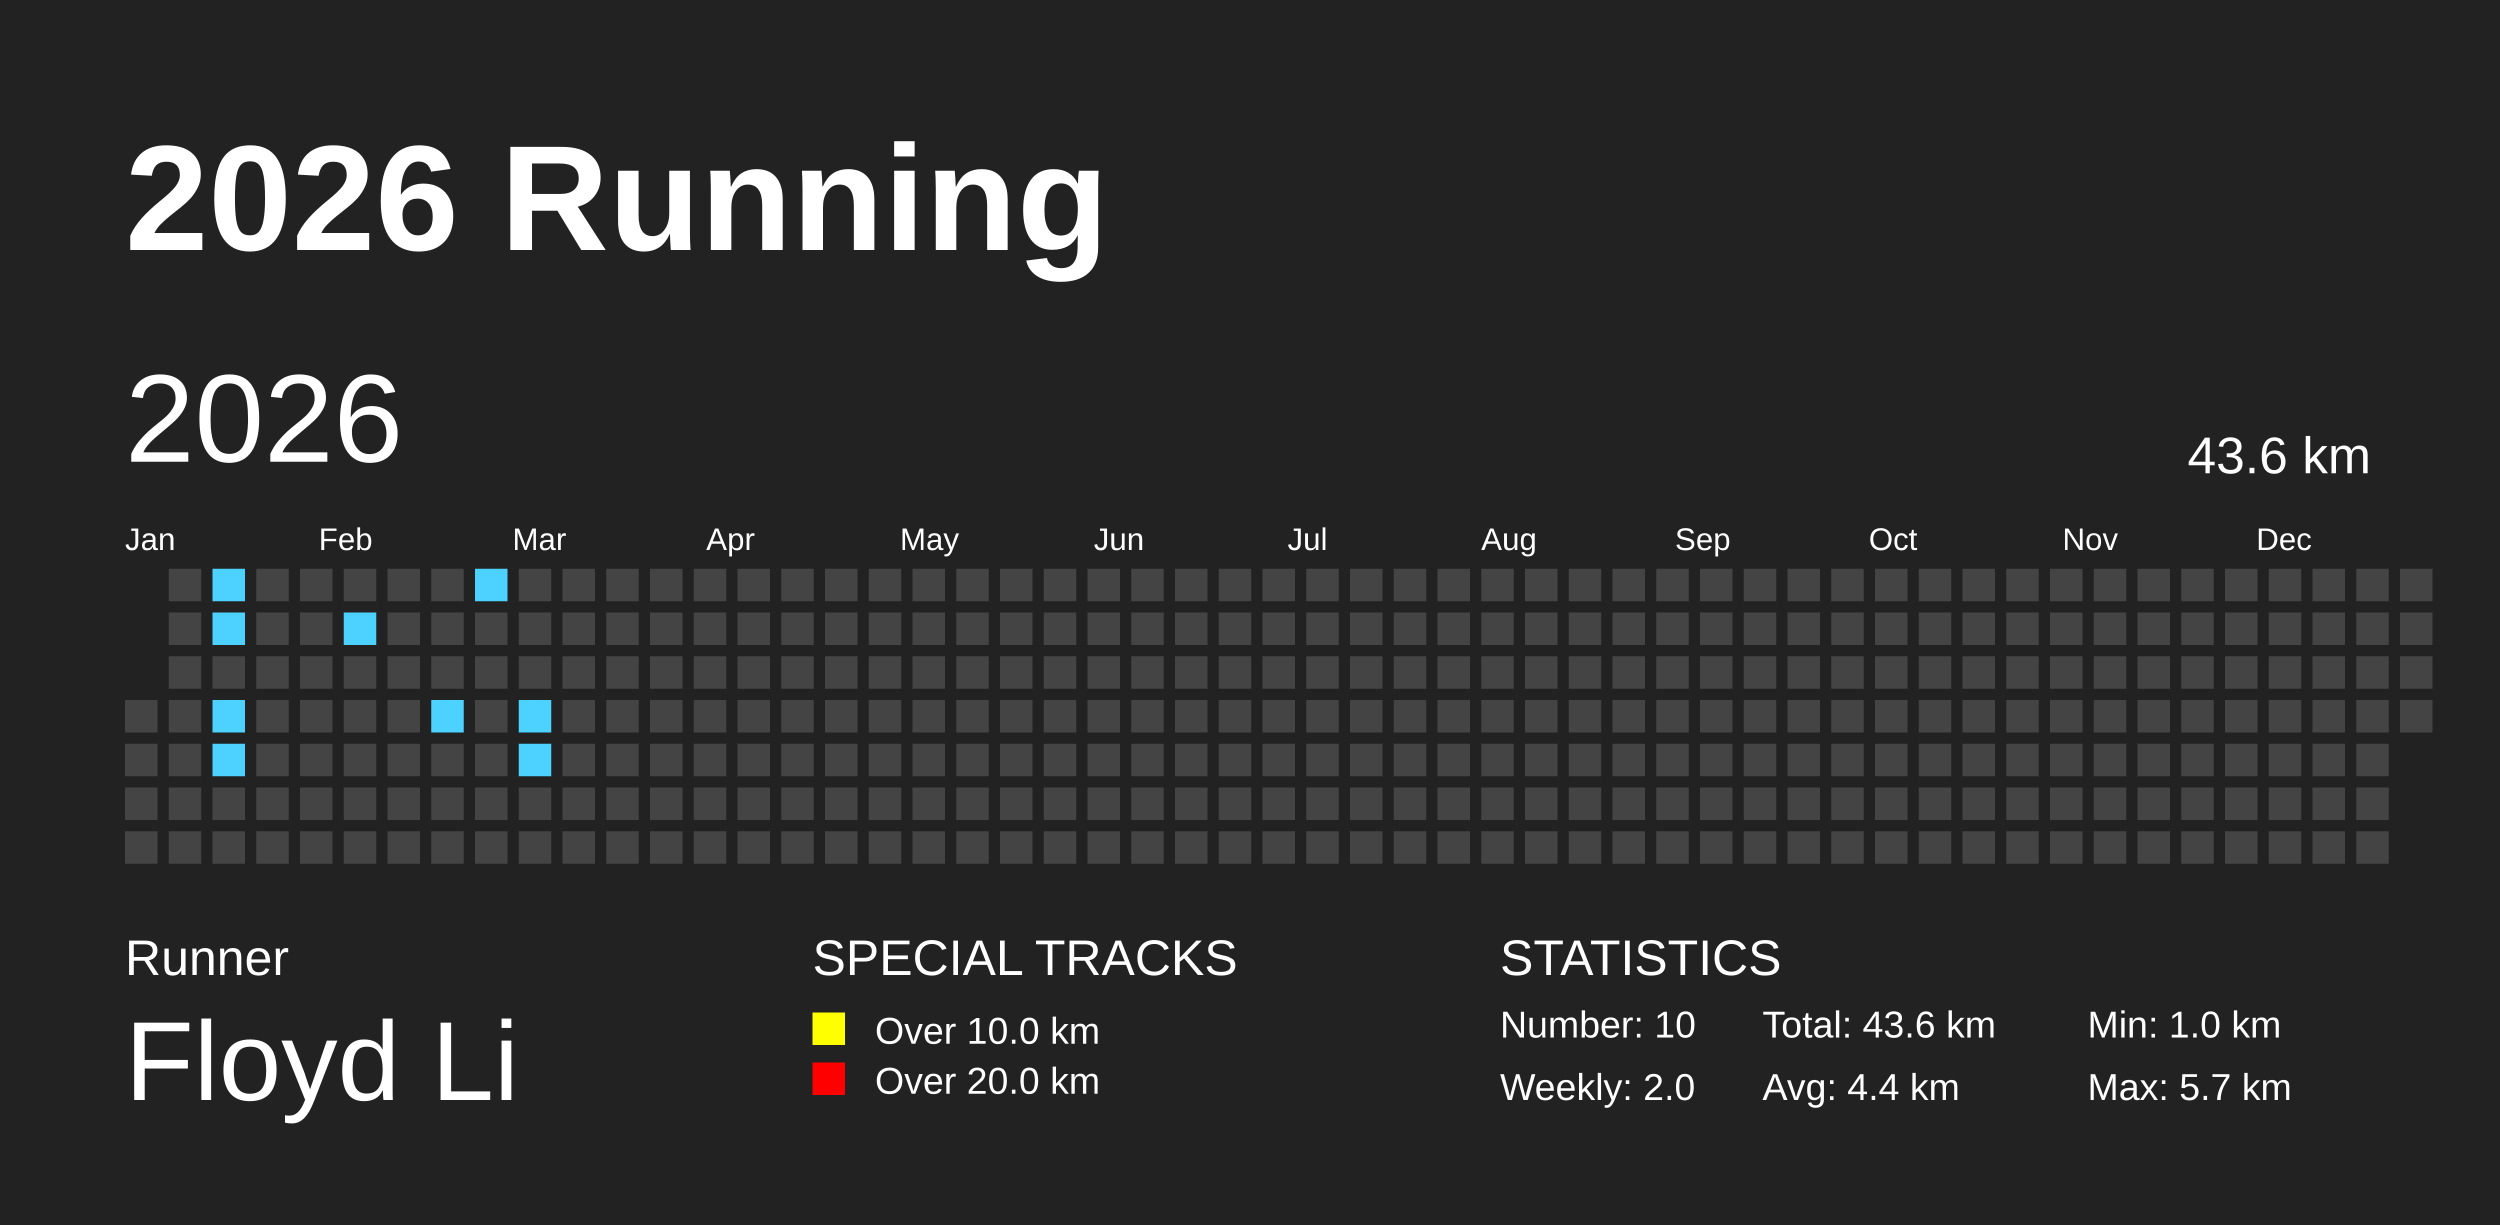
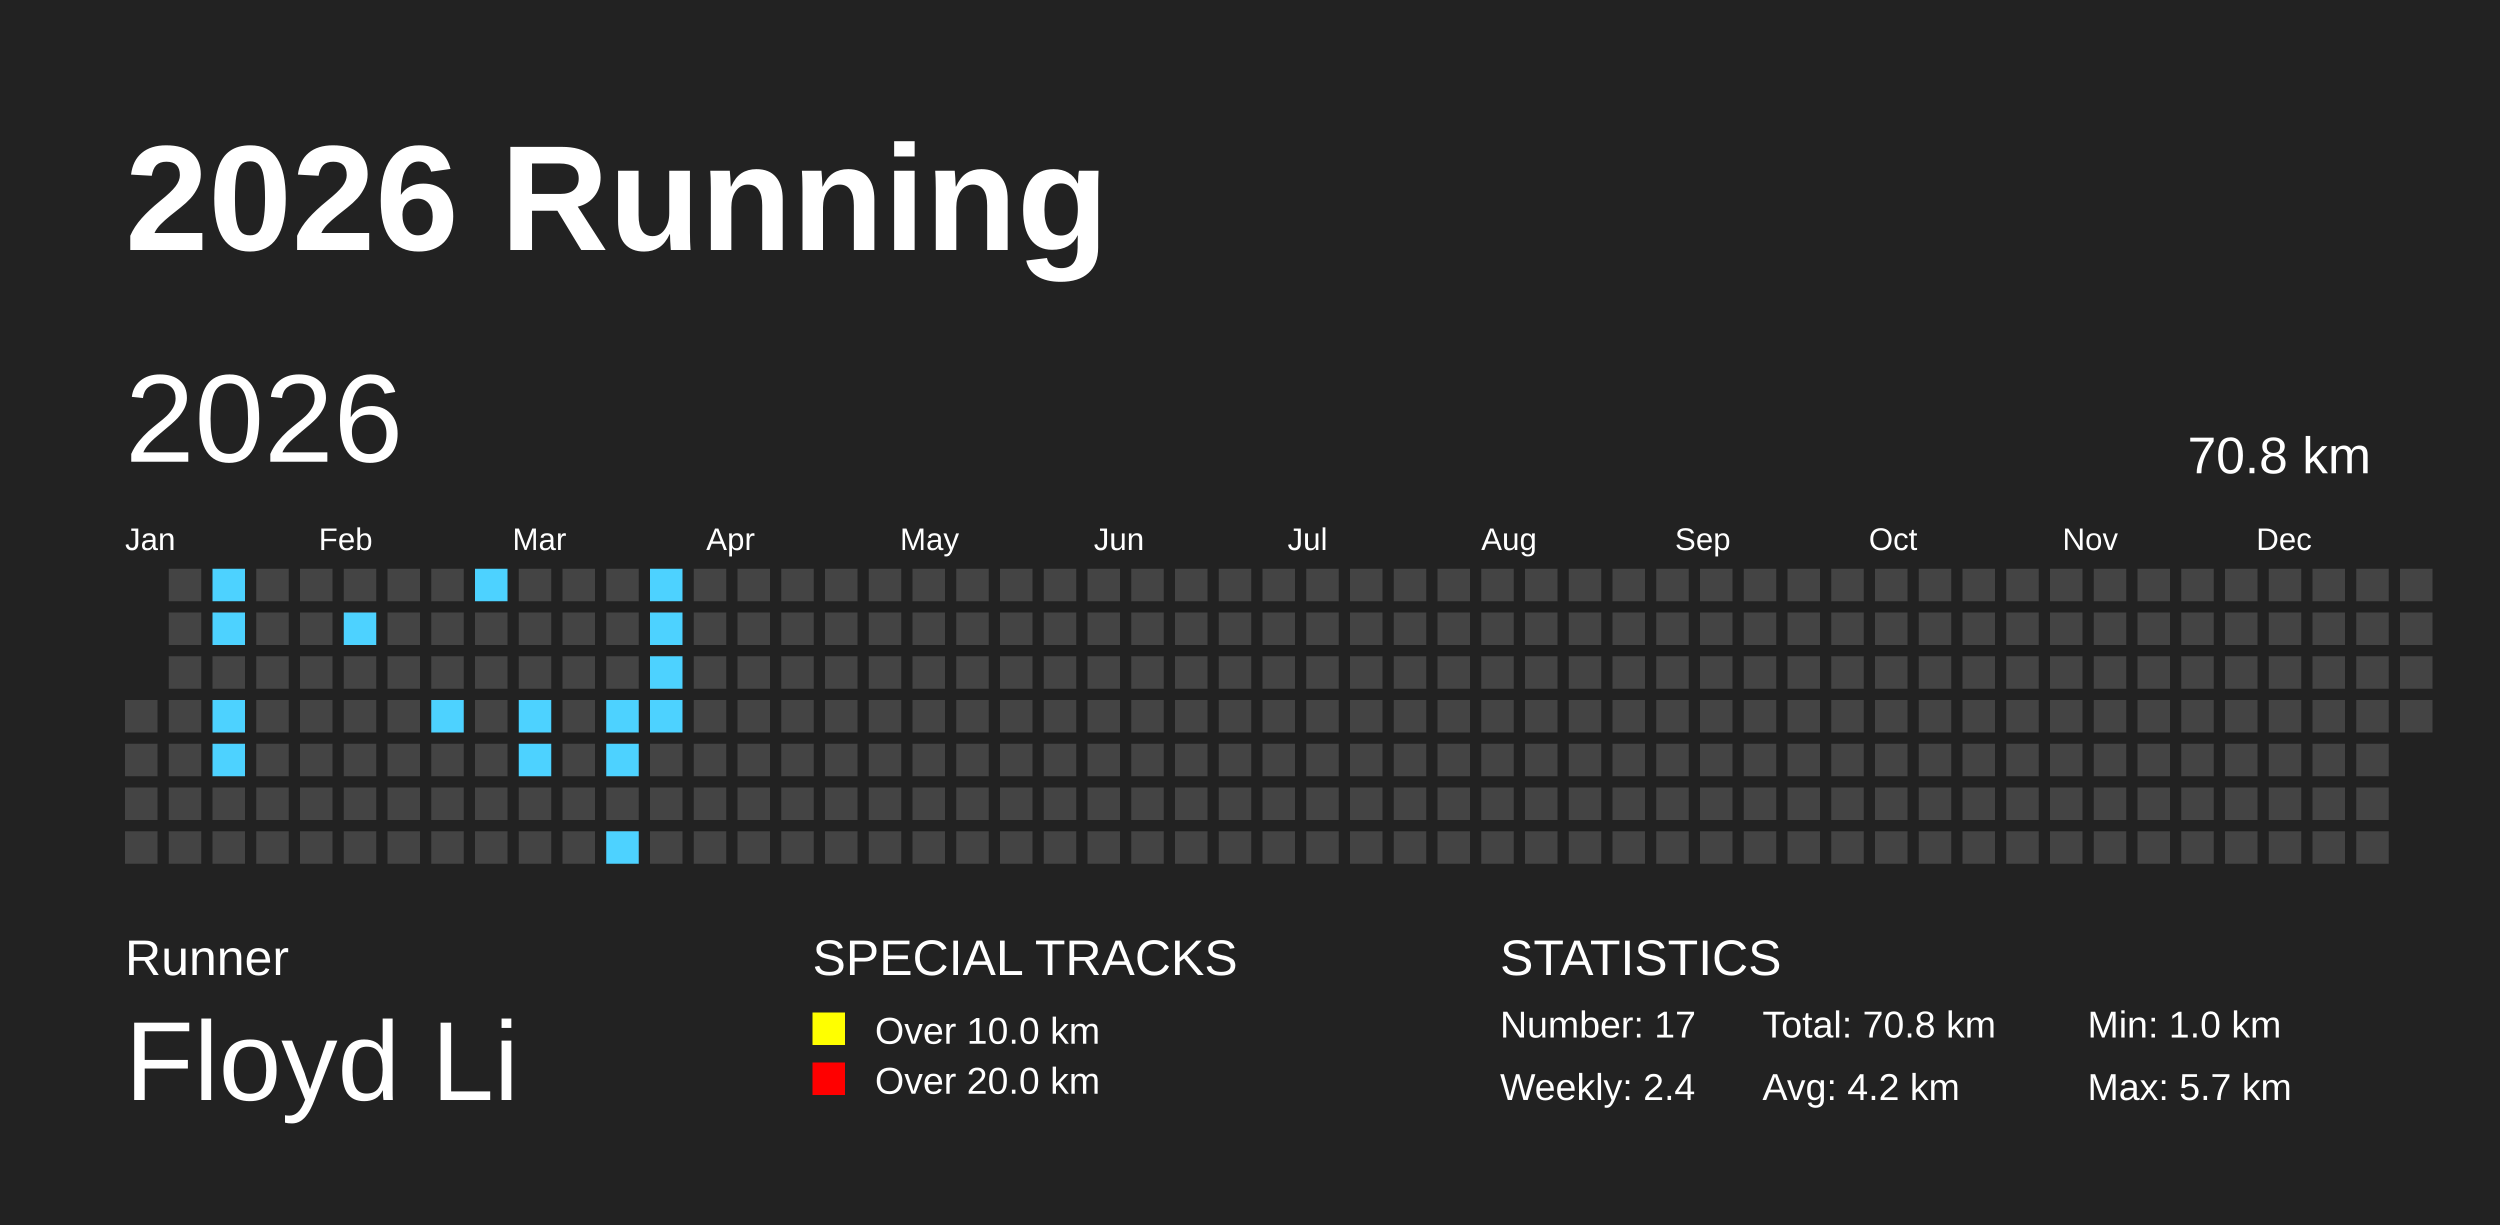
<svg xmlns="http://www.w3.org/2000/svg" baseProfile="full" height="98mm" version="1.1" viewBox="0,0,200,98" width="200mm">
  <defs />
  <rect fill="#222222" height="98" width="200" x="0" y="0" />
  <text fill="#FFFFFF" style="font-size:12px; font-family:Arial; font-weight:bold;" x="10" y="20">2026 Running</text>
  <text fill="#FFFFFF" style="font-size:4px; font-family:Arial" x="10" y="78">Runner</text>
  <text fill="#FFFFFF" style="font-size:9px; font-family:Arial" x="10" y="88">Floyd Li</text>
  <text fill="#FFFFFF" style="font-size:4px; font-family:Arial" x="65" y="78">SPECIAL TRACKS</text>
  <rect fill="yellow" height="2.6" width="2.6" x="65" y="81" />
  <text fill="#FFFFFF" style="font-size:3px; font-family:Arial" x="70" y="83.5">Over 10.0 km</text>
  <rect fill="red" height="2.6" width="2.6" x="65" y="85" />
  <text fill="#FFFFFF" style="font-size:3px; font-family:Arial" x="70" y="87.5">Over 20.0 km</text>
  <text fill="#FFFFFF" style="font-size:4px; font-family:Arial" x="120" y="78">STATISTICS</text>
-   <text fill="#FFFFFF" style="font-size:3px; font-family:Arial" x="120" y="83">Number: 10</text>
-   <text fill="#FFFFFF" style="font-size:3px; font-family:Arial" x="120" y="88">Weekly: 2.0</text>
-   <text fill="#FFFFFF" style="font-size:3px; font-family:Arial" x="141" y="83">Total: 43.6 km</text>
-   <text fill="#FFFFFF" style="font-size:3px; font-family:Arial" x="141" y="88">Avg: 4.4 km</text>
+   <text fill="#FFFFFF" style="font-size:3px; font-family:Arial" x="120" y="83">Number: 17</text>
+   <text fill="#FFFFFF" style="font-size:3px; font-family:Arial" x="120" y="88">Weekly: 2.4</text>
+   <text fill="#FFFFFF" style="font-size:3px; font-family:Arial" x="141" y="83">Total: 70.8 km</text>
+   <text fill="#FFFFFF" style="font-size:3px; font-family:Arial" x="141" y="88">Avg: 4.2 km</text>
  <text fill="#FFFFFF" style="font-size:3px; font-family:Arial" x="167" y="83">Min: 1.0 km</text>
  <text fill="#FFFFFF" style="font-size:3px; font-family:Arial" x="167" y="88">Max: 5.7 km</text>
  <text dominant-baseline="hanging" fill="#FFFFFF" style="font-size:10.0px; font-family:Arial;" x="10" y="30">2026</text>
-   <text dominant-baseline="hanging" fill="#FFFFFF" style="font-size:4.125px; font-family:Arial;" x="175" y="35">43.6 km</text>
+   <text dominant-baseline="hanging" fill="#FFFFFF" style="font-size:4.125px; font-family:Arial;" x="175" y="35">70.8 km</text>
  <text fill="#FFFFFF" style="font-size:2.5px; font-family:Arial" x="10.0" y="44">Jan</text>
  <text fill="#FFFFFF" style="font-size:2.5px; font-family:Arial" x="25.5" y="44">Feb</text>
  <text fill="#FFFFFF" style="font-size:2.5px; font-family:Arial" x="41.0" y="44">Mar</text>
  <text fill="#FFFFFF" style="font-size:2.5px; font-family:Arial" x="56.5" y="44">Apr</text>
  <text fill="#FFFFFF" style="font-size:2.5px; font-family:Arial" x="72.0" y="44">May</text>
  <text fill="#FFFFFF" style="font-size:2.5px; font-family:Arial" x="87.5" y="44">Jun</text>
  <text fill="#FFFFFF" style="font-size:2.5px; font-family:Arial" x="103.0" y="44">Jul</text>
  <text fill="#FFFFFF" style="font-size:2.5px; font-family:Arial" x="118.5" y="44">Aug</text>
  <text fill="#FFFFFF" style="font-size:2.5px; font-family:Arial" x="134.0" y="44">Sep</text>
  <text fill="#FFFFFF" style="font-size:2.5px; font-family:Arial" x="149.5" y="44">Oct</text>
  <text fill="#FFFFFF" style="font-size:2.5px; font-family:Arial" x="165.0" y="44">Nov</text>
  <text fill="#FFFFFF" style="font-size:2.5px; font-family:Arial" x="180.5" y="44">Dec</text>
  <rect fill="#444444" height="2.6" width="2.6" x="10.0" y="56.0" />
  <rect fill="#444444" height="2.6" width="2.6" x="10.0" y="59.5" />
  <rect fill="#444444" height="2.6" width="2.6" x="10.0" y="63.0" />
  <rect fill="#444444" height="2.6" width="2.6" x="10.0" y="66.5" />
  <rect fill="#444444" height="2.6" width="2.6" x="13.5" y="45.5" />
  <rect fill="#444444" height="2.6" width="2.6" x="13.5" y="49.0" />
  <rect fill="#444444" height="2.6" width="2.6" x="13.5" y="52.5" />
  <rect fill="#444444" height="2.6" width="2.6" x="13.5" y="56.0" />
  <rect fill="#444444" height="2.6" width="2.6" x="13.5" y="59.5" />
  <rect fill="#444444" height="2.6" width="2.6" x="13.5" y="63.0" />
  <rect fill="#444444" height="2.6" width="2.6" x="13.5" y="66.5" />
  <rect fill="#4DD2FF" height="2.6" width="2.6" x="17.0" y="45.5" />
  <rect fill="#4DD2FF" height="2.6" width="2.6" x="17.0" y="49.0" />
  <rect fill="#444444" height="2.6" width="2.6" x="17.0" y="52.5" />
  <rect fill="#4DD2FF" height="2.6" width="2.6" x="17.0" y="56.0" />
  <rect fill="#4DD2FF" height="2.6" width="2.6" x="17.0" y="59.5" />
  <rect fill="#444444" height="2.6" width="2.6" x="17.0" y="63.0" />
  <rect fill="#444444" height="2.6" width="2.6" x="17.0" y="66.5" />
  <rect fill="#444444" height="2.6" width="2.6" x="20.5" y="45.5" />
  <rect fill="#444444" height="2.6" width="2.6" x="20.5" y="49.0" />
  <rect fill="#444444" height="2.6" width="2.6" x="20.5" y="52.5" />
  <rect fill="#444444" height="2.6" width="2.6" x="20.5" y="56.0" />
  <rect fill="#444444" height="2.6" width="2.6" x="20.5" y="59.5" />
  <rect fill="#444444" height="2.6" width="2.6" x="20.5" y="63.0" />
  <rect fill="#444444" height="2.6" width="2.6" x="20.5" y="66.5" />
  <rect fill="#444444" height="2.6" width="2.6" x="24.0" y="45.5" />
  <rect fill="#444444" height="2.6" width="2.6" x="24.0" y="49.0" />
  <rect fill="#444444" height="2.6" width="2.6" x="24.0" y="52.5" />
  <rect fill="#444444" height="2.6" width="2.6" x="24.0" y="56.0" />
  <rect fill="#444444" height="2.6" width="2.6" x="24.0" y="59.5" />
  <rect fill="#444444" height="2.6" width="2.6" x="24.0" y="63.0" />
  <rect fill="#444444" height="2.6" width="2.6" x="24.0" y="66.5" />
  <rect fill="#444444" height="2.6" width="2.6" x="27.5" y="45.5" />
  <rect fill="#4DD2FF" height="2.6" width="2.6" x="27.5" y="49.0" />
  <rect fill="#444444" height="2.6" width="2.6" x="27.5" y="52.5" />
  <rect fill="#444444" height="2.6" width="2.6" x="27.5" y="56.0" />
  <rect fill="#444444" height="2.6" width="2.6" x="27.5" y="59.5" />
  <rect fill="#444444" height="2.6" width="2.6" x="27.5" y="63.0" />
  <rect fill="#444444" height="2.6" width="2.6" x="27.5" y="66.5" />
  <rect fill="#444444" height="2.6" width="2.6" x="31.0" y="45.5" />
  <rect fill="#444444" height="2.6" width="2.6" x="31.0" y="49.0" />
  <rect fill="#444444" height="2.6" width="2.6" x="31.0" y="52.5" />
  <rect fill="#444444" height="2.6" width="2.6" x="31.0" y="56.0" />
  <rect fill="#444444" height="2.6" width="2.6" x="31.0" y="59.5" />
  <rect fill="#444444" height="2.6" width="2.6" x="31.0" y="63.0" />
  <rect fill="#444444" height="2.6" width="2.6" x="31.0" y="66.5" />
  <rect fill="#444444" height="2.6" width="2.6" x="34.5" y="45.5" />
  <rect fill="#444444" height="2.6" width="2.6" x="34.5" y="49.0" />
  <rect fill="#444444" height="2.6" width="2.6" x="34.5" y="52.5" />
  <rect fill="#4DD2FF" height="2.6" width="2.6" x="34.5" y="56.0" />
  <rect fill="#444444" height="2.6" width="2.6" x="34.5" y="59.5" />
  <rect fill="#444444" height="2.6" width="2.6" x="34.5" y="63.0" />
  <rect fill="#444444" height="2.6" width="2.6" x="34.5" y="66.5" />
  <rect fill="#4DD2FF" height="2.6" width="2.6" x="38.0" y="45.5" />
  <rect fill="#444444" height="2.6" width="2.6" x="38.0" y="49.0" />
  <rect fill="#444444" height="2.6" width="2.6" x="38.0" y="52.5" />
  <rect fill="#444444" height="2.6" width="2.6" x="38.0" y="56.0" />
  <rect fill="#444444" height="2.6" width="2.6" x="38.0" y="59.5" />
  <rect fill="#444444" height="2.6" width="2.6" x="38.0" y="63.0" />
  <rect fill="#444444" height="2.6" width="2.6" x="38.0" y="66.5" />
  <rect fill="#444444" height="2.6" width="2.6" x="41.5" y="45.5" />
  <rect fill="#444444" height="2.6" width="2.6" x="41.5" y="49.0" />
  <rect fill="#444444" height="2.6" width="2.6" x="41.5" y="52.5" />
  <rect fill="#4DD2FF" height="2.6" width="2.6" x="41.5" y="56.0" />
  <rect fill="#4DD2FF" height="2.6" width="2.6" x="41.5" y="59.5" />
  <rect fill="#444444" height="2.6" width="2.6" x="41.5" y="63.0" />
  <rect fill="#444444" height="2.6" width="2.6" x="41.5" y="66.5" />
  <rect fill="#444444" height="2.6" width="2.6" x="45.0" y="45.5" />
  <rect fill="#444444" height="2.6" width="2.6" x="45.0" y="49.0" />
  <rect fill="#444444" height="2.6" width="2.6" x="45.0" y="52.5" />
  <rect fill="#444444" height="2.6" width="2.6" x="45.0" y="56.0" />
  <rect fill="#444444" height="2.6" width="2.6" x="45.0" y="59.5" />
  <rect fill="#444444" height="2.6" width="2.6" x="45.0" y="63.0" />
  <rect fill="#444444" height="2.6" width="2.6" x="45.0" y="66.5" />
  <rect fill="#444444" height="2.6" width="2.6" x="48.5" y="45.5" />
  <rect fill="#444444" height="2.6" width="2.6" x="48.5" y="49.0" />
  <rect fill="#444444" height="2.6" width="2.6" x="48.5" y="52.5" />
-   <rect fill="#444444" height="2.6" width="2.6" x="48.5" y="56.0" />
-   <rect fill="#444444" height="2.6" width="2.6" x="48.5" y="59.5" />
+   <rect fill="#4DD2FF" height="2.6" width="2.6" x="48.5" y="56.0" />
+   <rect fill="#4DD2FF" height="2.6" width="2.6" x="48.5" y="59.5" />
  <rect fill="#444444" height="2.6" width="2.6" x="48.5" y="63.0" />
-   <rect fill="#444444" height="2.6" width="2.6" x="48.5" y="66.5" />
-   <rect fill="#444444" height="2.6" width="2.6" x="52.0" y="45.5" />
-   <rect fill="#444444" height="2.6" width="2.6" x="52.0" y="49.0" />
-   <rect fill="#444444" height="2.6" width="2.6" x="52.0" y="52.5" />
-   <rect fill="#444444" height="2.6" width="2.6" x="52.0" y="56.0" />
+   <rect fill="#4DD2FF" height="2.6" width="2.6" x="48.5" y="66.5" />
+   <rect fill="#4DD2FF" height="2.6" width="2.6" x="52.0" y="45.5" />
+   <rect fill="#4DD2FF" height="2.6" width="2.6" x="52.0" y="49.0" />
+   <rect fill="#4DD2FF" height="2.6" width="2.6" x="52.0" y="52.5" />
+   <rect fill="#4DD2FF" height="2.6" width="2.6" x="52.0" y="56.0" />
  <rect fill="#444444" height="2.6" width="2.6" x="52.0" y="59.5" />
  <rect fill="#444444" height="2.6" width="2.6" x="52.0" y="63.0" />
  <rect fill="#444444" height="2.6" width="2.6" x="52.0" y="66.5" />
  <rect fill="#444444" height="2.6" width="2.6" x="55.5" y="45.5" />
  <rect fill="#444444" height="2.6" width="2.6" x="55.5" y="49.0" />
  <rect fill="#444444" height="2.6" width="2.6" x="55.5" y="52.5" />
  <rect fill="#444444" height="2.6" width="2.6" x="55.5" y="56.0" />
  <rect fill="#444444" height="2.6" width="2.6" x="55.5" y="59.5" />
  <rect fill="#444444" height="2.6" width="2.6" x="55.5" y="63.0" />
  <rect fill="#444444" height="2.6" width="2.6" x="55.5" y="66.5" />
  <rect fill="#444444" height="2.6" width="2.6" x="59.0" y="45.5" />
  <rect fill="#444444" height="2.6" width="2.6" x="59.0" y="49.0" />
  <rect fill="#444444" height="2.6" width="2.6" x="59.0" y="52.5" />
  <rect fill="#444444" height="2.6" width="2.6" x="59.0" y="56.0" />
  <rect fill="#444444" height="2.6" width="2.6" x="59.0" y="59.5" />
  <rect fill="#444444" height="2.6" width="2.6" x="59.0" y="63.0" />
  <rect fill="#444444" height="2.6" width="2.6" x="59.0" y="66.5" />
  <rect fill="#444444" height="2.6" width="2.6" x="62.5" y="45.5" />
  <rect fill="#444444" height="2.6" width="2.6" x="62.5" y="49.0" />
  <rect fill="#444444" height="2.6" width="2.6" x="62.5" y="52.5" />
  <rect fill="#444444" height="2.6" width="2.6" x="62.5" y="56.0" />
  <rect fill="#444444" height="2.6" width="2.6" x="62.5" y="59.5" />
  <rect fill="#444444" height="2.6" width="2.6" x="62.5" y="63.0" />
  <rect fill="#444444" height="2.6" width="2.6" x="62.5" y="66.5" />
  <rect fill="#444444" height="2.6" width="2.6" x="66.0" y="45.5" />
  <rect fill="#444444" height="2.6" width="2.6" x="66.0" y="49.0" />
  <rect fill="#444444" height="2.6" width="2.6" x="66.0" y="52.5" />
  <rect fill="#444444" height="2.6" width="2.6" x="66.0" y="56.0" />
  <rect fill="#444444" height="2.6" width="2.6" x="66.0" y="59.5" />
  <rect fill="#444444" height="2.6" width="2.6" x="66.0" y="63.0" />
  <rect fill="#444444" height="2.6" width="2.6" x="66.0" y="66.5" />
  <rect fill="#444444" height="2.6" width="2.6" x="69.5" y="45.5" />
  <rect fill="#444444" height="2.6" width="2.6" x="69.5" y="49.0" />
  <rect fill="#444444" height="2.6" width="2.6" x="69.5" y="52.5" />
  <rect fill="#444444" height="2.6" width="2.6" x="69.5" y="56.0" />
  <rect fill="#444444" height="2.6" width="2.6" x="69.5" y="59.5" />
  <rect fill="#444444" height="2.6" width="2.6" x="69.5" y="63.0" />
  <rect fill="#444444" height="2.6" width="2.6" x="69.5" y="66.5" />
  <rect fill="#444444" height="2.6" width="2.6" x="73.0" y="45.5" />
  <rect fill="#444444" height="2.6" width="2.6" x="73.0" y="49.0" />
  <rect fill="#444444" height="2.6" width="2.6" x="73.0" y="52.5" />
  <rect fill="#444444" height="2.6" width="2.6" x="73.0" y="56.0" />
  <rect fill="#444444" height="2.6" width="2.6" x="73.0" y="59.5" />
  <rect fill="#444444" height="2.6" width="2.6" x="73.0" y="63.0" />
  <rect fill="#444444" height="2.6" width="2.6" x="73.0" y="66.5" />
  <rect fill="#444444" height="2.6" width="2.6" x="76.5" y="45.5" />
  <rect fill="#444444" height="2.6" width="2.6" x="76.5" y="49.0" />
  <rect fill="#444444" height="2.6" width="2.6" x="76.5" y="52.5" />
  <rect fill="#444444" height="2.6" width="2.6" x="76.5" y="56.0" />
  <rect fill="#444444" height="2.6" width="2.6" x="76.5" y="59.5" />
  <rect fill="#444444" height="2.6" width="2.6" x="76.5" y="63.0" />
  <rect fill="#444444" height="2.6" width="2.6" x="76.5" y="66.5" />
  <rect fill="#444444" height="2.6" width="2.6" x="80.0" y="45.5" />
  <rect fill="#444444" height="2.6" width="2.6" x="80.0" y="49.0" />
  <rect fill="#444444" height="2.6" width="2.6" x="80.0" y="52.5" />
  <rect fill="#444444" height="2.6" width="2.6" x="80.0" y="56.0" />
  <rect fill="#444444" height="2.6" width="2.6" x="80.0" y="59.5" />
  <rect fill="#444444" height="2.6" width="2.6" x="80.0" y="63.0" />
  <rect fill="#444444" height="2.6" width="2.6" x="80.0" y="66.5" />
  <rect fill="#444444" height="2.6" width="2.6" x="83.5" y="45.5" />
  <rect fill="#444444" height="2.6" width="2.6" x="83.5" y="49.0" />
  <rect fill="#444444" height="2.6" width="2.6" x="83.5" y="52.5" />
  <rect fill="#444444" height="2.6" width="2.6" x="83.5" y="56.0" />
  <rect fill="#444444" height="2.6" width="2.6" x="83.5" y="59.5" />
  <rect fill="#444444" height="2.6" width="2.6" x="83.5" y="63.0" />
  <rect fill="#444444" height="2.6" width="2.6" x="83.5" y="66.5" />
  <rect fill="#444444" height="2.6" width="2.6" x="87.0" y="45.5" />
  <rect fill="#444444" height="2.6" width="2.6" x="87.0" y="49.0" />
  <rect fill="#444444" height="2.6" width="2.6" x="87.0" y="52.5" />
  <rect fill="#444444" height="2.6" width="2.6" x="87.0" y="56.0" />
  <rect fill="#444444" height="2.6" width="2.6" x="87.0" y="59.5" />
  <rect fill="#444444" height="2.6" width="2.6" x="87.0" y="63.0" />
  <rect fill="#444444" height="2.6" width="2.6" x="87.0" y="66.5" />
  <rect fill="#444444" height="2.6" width="2.6" x="90.5" y="45.5" />
  <rect fill="#444444" height="2.6" width="2.6" x="90.5" y="49.0" />
  <rect fill="#444444" height="2.6" width="2.6" x="90.5" y="52.5" />
  <rect fill="#444444" height="2.6" width="2.6" x="90.5" y="56.0" />
  <rect fill="#444444" height="2.6" width="2.6" x="90.5" y="59.5" />
  <rect fill="#444444" height="2.6" width="2.6" x="90.5" y="63.0" />
  <rect fill="#444444" height="2.6" width="2.6" x="90.5" y="66.5" />
  <rect fill="#444444" height="2.6" width="2.6" x="94.0" y="45.5" />
  <rect fill="#444444" height="2.6" width="2.6" x="94.0" y="49.0" />
  <rect fill="#444444" height="2.6" width="2.6" x="94.0" y="52.5" />
  <rect fill="#444444" height="2.6" width="2.6" x="94.0" y="56.0" />
  <rect fill="#444444" height="2.6" width="2.6" x="94.0" y="59.5" />
  <rect fill="#444444" height="2.6" width="2.6" x="94.0" y="63.0" />
  <rect fill="#444444" height="2.6" width="2.6" x="94.0" y="66.5" />
  <rect fill="#444444" height="2.6" width="2.6" x="97.5" y="45.5" />
  <rect fill="#444444" height="2.6" width="2.6" x="97.5" y="49.0" />
  <rect fill="#444444" height="2.6" width="2.6" x="97.5" y="52.5" />
  <rect fill="#444444" height="2.6" width="2.6" x="97.5" y="56.0" />
  <rect fill="#444444" height="2.6" width="2.6" x="97.5" y="59.5" />
  <rect fill="#444444" height="2.6" width="2.6" x="97.5" y="63.0" />
  <rect fill="#444444" height="2.6" width="2.6" x="97.5" y="66.5" />
  <rect fill="#444444" height="2.6" width="2.6" x="101.0" y="45.5" />
  <rect fill="#444444" height="2.6" width="2.6" x="101.0" y="49.0" />
  <rect fill="#444444" height="2.6" width="2.6" x="101.0" y="52.5" />
  <rect fill="#444444" height="2.6" width="2.6" x="101.0" y="56.0" />
  <rect fill="#444444" height="2.6" width="2.6" x="101.0" y="59.5" />
  <rect fill="#444444" height="2.6" width="2.6" x="101.0" y="63.0" />
  <rect fill="#444444" height="2.6" width="2.6" x="101.0" y="66.5" />
  <rect fill="#444444" height="2.6" width="2.6" x="104.5" y="45.5" />
  <rect fill="#444444" height="2.6" width="2.6" x="104.5" y="49.0" />
  <rect fill="#444444" height="2.6" width="2.6" x="104.5" y="52.5" />
  <rect fill="#444444" height="2.6" width="2.6" x="104.5" y="56.0" />
  <rect fill="#444444" height="2.6" width="2.6" x="104.5" y="59.5" />
  <rect fill="#444444" height="2.6" width="2.6" x="104.5" y="63.0" />
  <rect fill="#444444" height="2.6" width="2.6" x="104.5" y="66.5" />
  <rect fill="#444444" height="2.6" width="2.6" x="108.0" y="45.5" />
  <rect fill="#444444" height="2.6" width="2.6" x="108.0" y="49.0" />
  <rect fill="#444444" height="2.6" width="2.6" x="108.0" y="52.5" />
  <rect fill="#444444" height="2.6" width="2.6" x="108.0" y="56.0" />
  <rect fill="#444444" height="2.6" width="2.6" x="108.0" y="59.5" />
  <rect fill="#444444" height="2.6" width="2.6" x="108.0" y="63.0" />
  <rect fill="#444444" height="2.6" width="2.6" x="108.0" y="66.5" />
  <rect fill="#444444" height="2.6" width="2.6" x="111.5" y="45.5" />
  <rect fill="#444444" height="2.6" width="2.6" x="111.5" y="49.0" />
  <rect fill="#444444" height="2.6" width="2.6" x="111.5" y="52.5" />
  <rect fill="#444444" height="2.6" width="2.6" x="111.5" y="56.0" />
  <rect fill="#444444" height="2.6" width="2.6" x="111.5" y="59.5" />
  <rect fill="#444444" height="2.6" width="2.6" x="111.5" y="63.0" />
  <rect fill="#444444" height="2.6" width="2.6" x="111.5" y="66.5" />
  <rect fill="#444444" height="2.6" width="2.6" x="115.0" y="45.5" />
  <rect fill="#444444" height="2.6" width="2.6" x="115.0" y="49.0" />
  <rect fill="#444444" height="2.6" width="2.6" x="115.0" y="52.5" />
  <rect fill="#444444" height="2.6" width="2.6" x="115.0" y="56.0" />
  <rect fill="#444444" height="2.6" width="2.6" x="115.0" y="59.5" />
  <rect fill="#444444" height="2.6" width="2.6" x="115.0" y="63.0" />
  <rect fill="#444444" height="2.6" width="2.6" x="115.0" y="66.5" />
  <rect fill="#444444" height="2.6" width="2.6" x="118.5" y="45.5" />
  <rect fill="#444444" height="2.6" width="2.6" x="118.5" y="49.0" />
  <rect fill="#444444" height="2.6" width="2.6" x="118.5" y="52.5" />
  <rect fill="#444444" height="2.6" width="2.6" x="118.5" y="56.0" />
  <rect fill="#444444" height="2.6" width="2.6" x="118.5" y="59.5" />
  <rect fill="#444444" height="2.6" width="2.6" x="118.5" y="63.0" />
  <rect fill="#444444" height="2.6" width="2.6" x="118.5" y="66.5" />
  <rect fill="#444444" height="2.6" width="2.6" x="122.0" y="45.5" />
  <rect fill="#444444" height="2.6" width="2.6" x="122.0" y="49.0" />
  <rect fill="#444444" height="2.6" width="2.6" x="122.0" y="52.5" />
  <rect fill="#444444" height="2.6" width="2.6" x="122.0" y="56.0" />
  <rect fill="#444444" height="2.6" width="2.6" x="122.0" y="59.5" />
  <rect fill="#444444" height="2.6" width="2.6" x="122.0" y="63.0" />
  <rect fill="#444444" height="2.6" width="2.6" x="122.0" y="66.5" />
  <rect fill="#444444" height="2.6" width="2.6" x="125.5" y="45.5" />
  <rect fill="#444444" height="2.6" width="2.6" x="125.5" y="49.0" />
  <rect fill="#444444" height="2.6" width="2.6" x="125.5" y="52.5" />
  <rect fill="#444444" height="2.6" width="2.6" x="125.5" y="56.0" />
  <rect fill="#444444" height="2.6" width="2.6" x="125.5" y="59.5" />
  <rect fill="#444444" height="2.6" width="2.6" x="125.5" y="63.0" />
  <rect fill="#444444" height="2.6" width="2.6" x="125.5" y="66.5" />
  <rect fill="#444444" height="2.6" width="2.6" x="129.0" y="45.5" />
  <rect fill="#444444" height="2.6" width="2.6" x="129.0" y="49.0" />
  <rect fill="#444444" height="2.6" width="2.6" x="129.0" y="52.5" />
  <rect fill="#444444" height="2.6" width="2.6" x="129.0" y="56.0" />
  <rect fill="#444444" height="2.6" width="2.6" x="129.0" y="59.5" />
  <rect fill="#444444" height="2.6" width="2.6" x="129.0" y="63.0" />
  <rect fill="#444444" height="2.6" width="2.6" x="129.0" y="66.5" />
  <rect fill="#444444" height="2.6" width="2.6" x="132.5" y="45.5" />
  <rect fill="#444444" height="2.6" width="2.6" x="132.5" y="49.0" />
  <rect fill="#444444" height="2.6" width="2.6" x="132.5" y="52.5" />
  <rect fill="#444444" height="2.6" width="2.6" x="132.5" y="56.0" />
  <rect fill="#444444" height="2.6" width="2.6" x="132.5" y="59.5" />
  <rect fill="#444444" height="2.6" width="2.6" x="132.5" y="63.0" />
  <rect fill="#444444" height="2.6" width="2.6" x="132.5" y="66.5" />
  <rect fill="#444444" height="2.6" width="2.6" x="136.0" y="45.5" />
  <rect fill="#444444" height="2.6" width="2.6" x="136.0" y="49.0" />
  <rect fill="#444444" height="2.6" width="2.6" x="136.0" y="52.5" />
  <rect fill="#444444" height="2.6" width="2.6" x="136.0" y="56.0" />
  <rect fill="#444444" height="2.6" width="2.6" x="136.0" y="59.5" />
  <rect fill="#444444" height="2.6" width="2.6" x="136.0" y="63.0" />
  <rect fill="#444444" height="2.6" width="2.6" x="136.0" y="66.5" />
  <rect fill="#444444" height="2.6" width="2.6" x="139.5" y="45.5" />
  <rect fill="#444444" height="2.6" width="2.6" x="139.5" y="49.0" />
  <rect fill="#444444" height="2.6" width="2.6" x="139.5" y="52.5" />
  <rect fill="#444444" height="2.6" width="2.6" x="139.5" y="56.0" />
  <rect fill="#444444" height="2.6" width="2.6" x="139.5" y="59.5" />
  <rect fill="#444444" height="2.6" width="2.6" x="139.5" y="63.0" />
  <rect fill="#444444" height="2.6" width="2.6" x="139.5" y="66.5" />
  <rect fill="#444444" height="2.6" width="2.6" x="143.0" y="45.5" />
  <rect fill="#444444" height="2.6" width="2.6" x="143.0" y="49.0" />
  <rect fill="#444444" height="2.6" width="2.6" x="143.0" y="52.5" />
  <rect fill="#444444" height="2.6" width="2.6" x="143.0" y="56.0" />
  <rect fill="#444444" height="2.6" width="2.6" x="143.0" y="59.5" />
  <rect fill="#444444" height="2.6" width="2.6" x="143.0" y="63.0" />
  <rect fill="#444444" height="2.6" width="2.6" x="143.0" y="66.5" />
  <rect fill="#444444" height="2.6" width="2.6" x="146.5" y="45.5" />
  <rect fill="#444444" height="2.6" width="2.6" x="146.5" y="49.0" />
  <rect fill="#444444" height="2.6" width="2.6" x="146.5" y="52.5" />
  <rect fill="#444444" height="2.6" width="2.6" x="146.5" y="56.0" />
  <rect fill="#444444" height="2.6" width="2.6" x="146.5" y="59.5" />
  <rect fill="#444444" height="2.6" width="2.6" x="146.5" y="63.0" />
  <rect fill="#444444" height="2.6" width="2.6" x="146.5" y="66.5" />
  <rect fill="#444444" height="2.6" width="2.6" x="150.0" y="45.5" />
  <rect fill="#444444" height="2.6" width="2.6" x="150.0" y="49.0" />
  <rect fill="#444444" height="2.6" width="2.6" x="150.0" y="52.5" />
  <rect fill="#444444" height="2.6" width="2.6" x="150.0" y="56.0" />
  <rect fill="#444444" height="2.6" width="2.6" x="150.0" y="59.5" />
  <rect fill="#444444" height="2.6" width="2.6" x="150.0" y="63.0" />
  <rect fill="#444444" height="2.6" width="2.6" x="150.0" y="66.5" />
  <rect fill="#444444" height="2.6" width="2.6" x="153.5" y="45.5" />
  <rect fill="#444444" height="2.6" width="2.6" x="153.5" y="49.0" />
  <rect fill="#444444" height="2.6" width="2.6" x="153.5" y="52.5" />
  <rect fill="#444444" height="2.6" width="2.6" x="153.5" y="56.0" />
  <rect fill="#444444" height="2.6" width="2.6" x="153.5" y="59.5" />
  <rect fill="#444444" height="2.6" width="2.6" x="153.5" y="63.0" />
  <rect fill="#444444" height="2.6" width="2.6" x="153.5" y="66.5" />
  <rect fill="#444444" height="2.6" width="2.6" x="157.0" y="45.5" />
  <rect fill="#444444" height="2.6" width="2.6" x="157.0" y="49.0" />
  <rect fill="#444444" height="2.6" width="2.6" x="157.0" y="52.5" />
  <rect fill="#444444" height="2.6" width="2.6" x="157.0" y="56.0" />
  <rect fill="#444444" height="2.6" width="2.6" x="157.0" y="59.5" />
  <rect fill="#444444" height="2.6" width="2.6" x="157.0" y="63.0" />
  <rect fill="#444444" height="2.6" width="2.6" x="157.0" y="66.5" />
  <rect fill="#444444" height="2.6" width="2.6" x="160.5" y="45.5" />
  <rect fill="#444444" height="2.6" width="2.6" x="160.5" y="49.0" />
  <rect fill="#444444" height="2.6" width="2.6" x="160.5" y="52.5" />
  <rect fill="#444444" height="2.6" width="2.6" x="160.5" y="56.0" />
  <rect fill="#444444" height="2.6" width="2.6" x="160.5" y="59.5" />
  <rect fill="#444444" height="2.6" width="2.6" x="160.5" y="63.0" />
  <rect fill="#444444" height="2.6" width="2.6" x="160.5" y="66.5" />
  <rect fill="#444444" height="2.6" width="2.6" x="164.0" y="45.5" />
  <rect fill="#444444" height="2.6" width="2.6" x="164.0" y="49.0" />
  <rect fill="#444444" height="2.6" width="2.6" x="164.0" y="52.5" />
  <rect fill="#444444" height="2.6" width="2.6" x="164.0" y="56.0" />
  <rect fill="#444444" height="2.6" width="2.6" x="164.0" y="59.5" />
  <rect fill="#444444" height="2.6" width="2.6" x="164.0" y="63.0" />
  <rect fill="#444444" height="2.6" width="2.6" x="164.0" y="66.5" />
  <rect fill="#444444" height="2.6" width="2.6" x="167.5" y="45.5" />
  <rect fill="#444444" height="2.6" width="2.6" x="167.5" y="49.0" />
  <rect fill="#444444" height="2.6" width="2.6" x="167.5" y="52.5" />
  <rect fill="#444444" height="2.6" width="2.6" x="167.5" y="56.0" />
  <rect fill="#444444" height="2.6" width="2.6" x="167.5" y="59.5" />
  <rect fill="#444444" height="2.6" width="2.6" x="167.5" y="63.0" />
  <rect fill="#444444" height="2.6" width="2.6" x="167.5" y="66.5" />
  <rect fill="#444444" height="2.6" width="2.6" x="171.0" y="45.5" />
  <rect fill="#444444" height="2.6" width="2.6" x="171.0" y="49.0" />
  <rect fill="#444444" height="2.6" width="2.6" x="171.0" y="52.5" />
  <rect fill="#444444" height="2.6" width="2.6" x="171.0" y="56.0" />
  <rect fill="#444444" height="2.6" width="2.6" x="171.0" y="59.5" />
  <rect fill="#444444" height="2.6" width="2.6" x="171.0" y="63.0" />
  <rect fill="#444444" height="2.6" width="2.6" x="171.0" y="66.5" />
  <rect fill="#444444" height="2.6" width="2.6" x="174.5" y="45.5" />
  <rect fill="#444444" height="2.6" width="2.6" x="174.5" y="49.0" />
  <rect fill="#444444" height="2.6" width="2.6" x="174.5" y="52.5" />
  <rect fill="#444444" height="2.6" width="2.6" x="174.5" y="56.0" />
  <rect fill="#444444" height="2.6" width="2.6" x="174.5" y="59.5" />
  <rect fill="#444444" height="2.6" width="2.6" x="174.5" y="63.0" />
  <rect fill="#444444" height="2.6" width="2.6" x="174.5" y="66.5" />
  <rect fill="#444444" height="2.6" width="2.6" x="178.0" y="45.5" />
  <rect fill="#444444" height="2.6" width="2.6" x="178.0" y="49.0" />
  <rect fill="#444444" height="2.6" width="2.6" x="178.0" y="52.5" />
  <rect fill="#444444" height="2.6" width="2.6" x="178.0" y="56.0" />
  <rect fill="#444444" height="2.6" width="2.6" x="178.0" y="59.5" />
  <rect fill="#444444" height="2.6" width="2.6" x="178.0" y="63.0" />
  <rect fill="#444444" height="2.6" width="2.6" x="178.0" y="66.5" />
  <rect fill="#444444" height="2.6" width="2.6" x="181.5" y="45.5" />
  <rect fill="#444444" height="2.6" width="2.6" x="181.5" y="49.0" />
  <rect fill="#444444" height="2.6" width="2.6" x="181.5" y="52.5" />
  <rect fill="#444444" height="2.6" width="2.6" x="181.5" y="56.0" />
  <rect fill="#444444" height="2.6" width="2.6" x="181.5" y="59.5" />
  <rect fill="#444444" height="2.6" width="2.6" x="181.5" y="63.0" />
  <rect fill="#444444" height="2.6" width="2.6" x="181.5" y="66.5" />
  <rect fill="#444444" height="2.6" width="2.6" x="185.0" y="45.5" />
  <rect fill="#444444" height="2.6" width="2.6" x="185.0" y="49.0" />
  <rect fill="#444444" height="2.6" width="2.6" x="185.0" y="52.5" />
  <rect fill="#444444" height="2.6" width="2.6" x="185.0" y="56.0" />
  <rect fill="#444444" height="2.6" width="2.6" x="185.0" y="59.5" />
  <rect fill="#444444" height="2.6" width="2.6" x="185.0" y="63.0" />
  <rect fill="#444444" height="2.6" width="2.6" x="185.0" y="66.5" />
  <rect fill="#444444" height="2.6" width="2.6" x="188.5" y="45.5" />
  <rect fill="#444444" height="2.6" width="2.6" x="188.5" y="49.0" />
  <rect fill="#444444" height="2.6" width="2.6" x="188.5" y="52.5" />
  <rect fill="#444444" height="2.6" width="2.6" x="188.5" y="56.0" />
  <rect fill="#444444" height="2.6" width="2.6" x="188.5" y="59.5" />
  <rect fill="#444444" height="2.6" width="2.6" x="188.5" y="63.0" />
  <rect fill="#444444" height="2.6" width="2.6" x="188.5" y="66.5" />
  <rect fill="#444444" height="2.6" width="2.6" x="192.0" y="45.5" />
  <rect fill="#444444" height="2.6" width="2.6" x="192.0" y="49.0" />
  <rect fill="#444444" height="2.6" width="2.6" x="192.0" y="52.5" />
  <rect fill="#444444" height="2.6" width="2.6" x="192.0" y="56.0" />
</svg>
